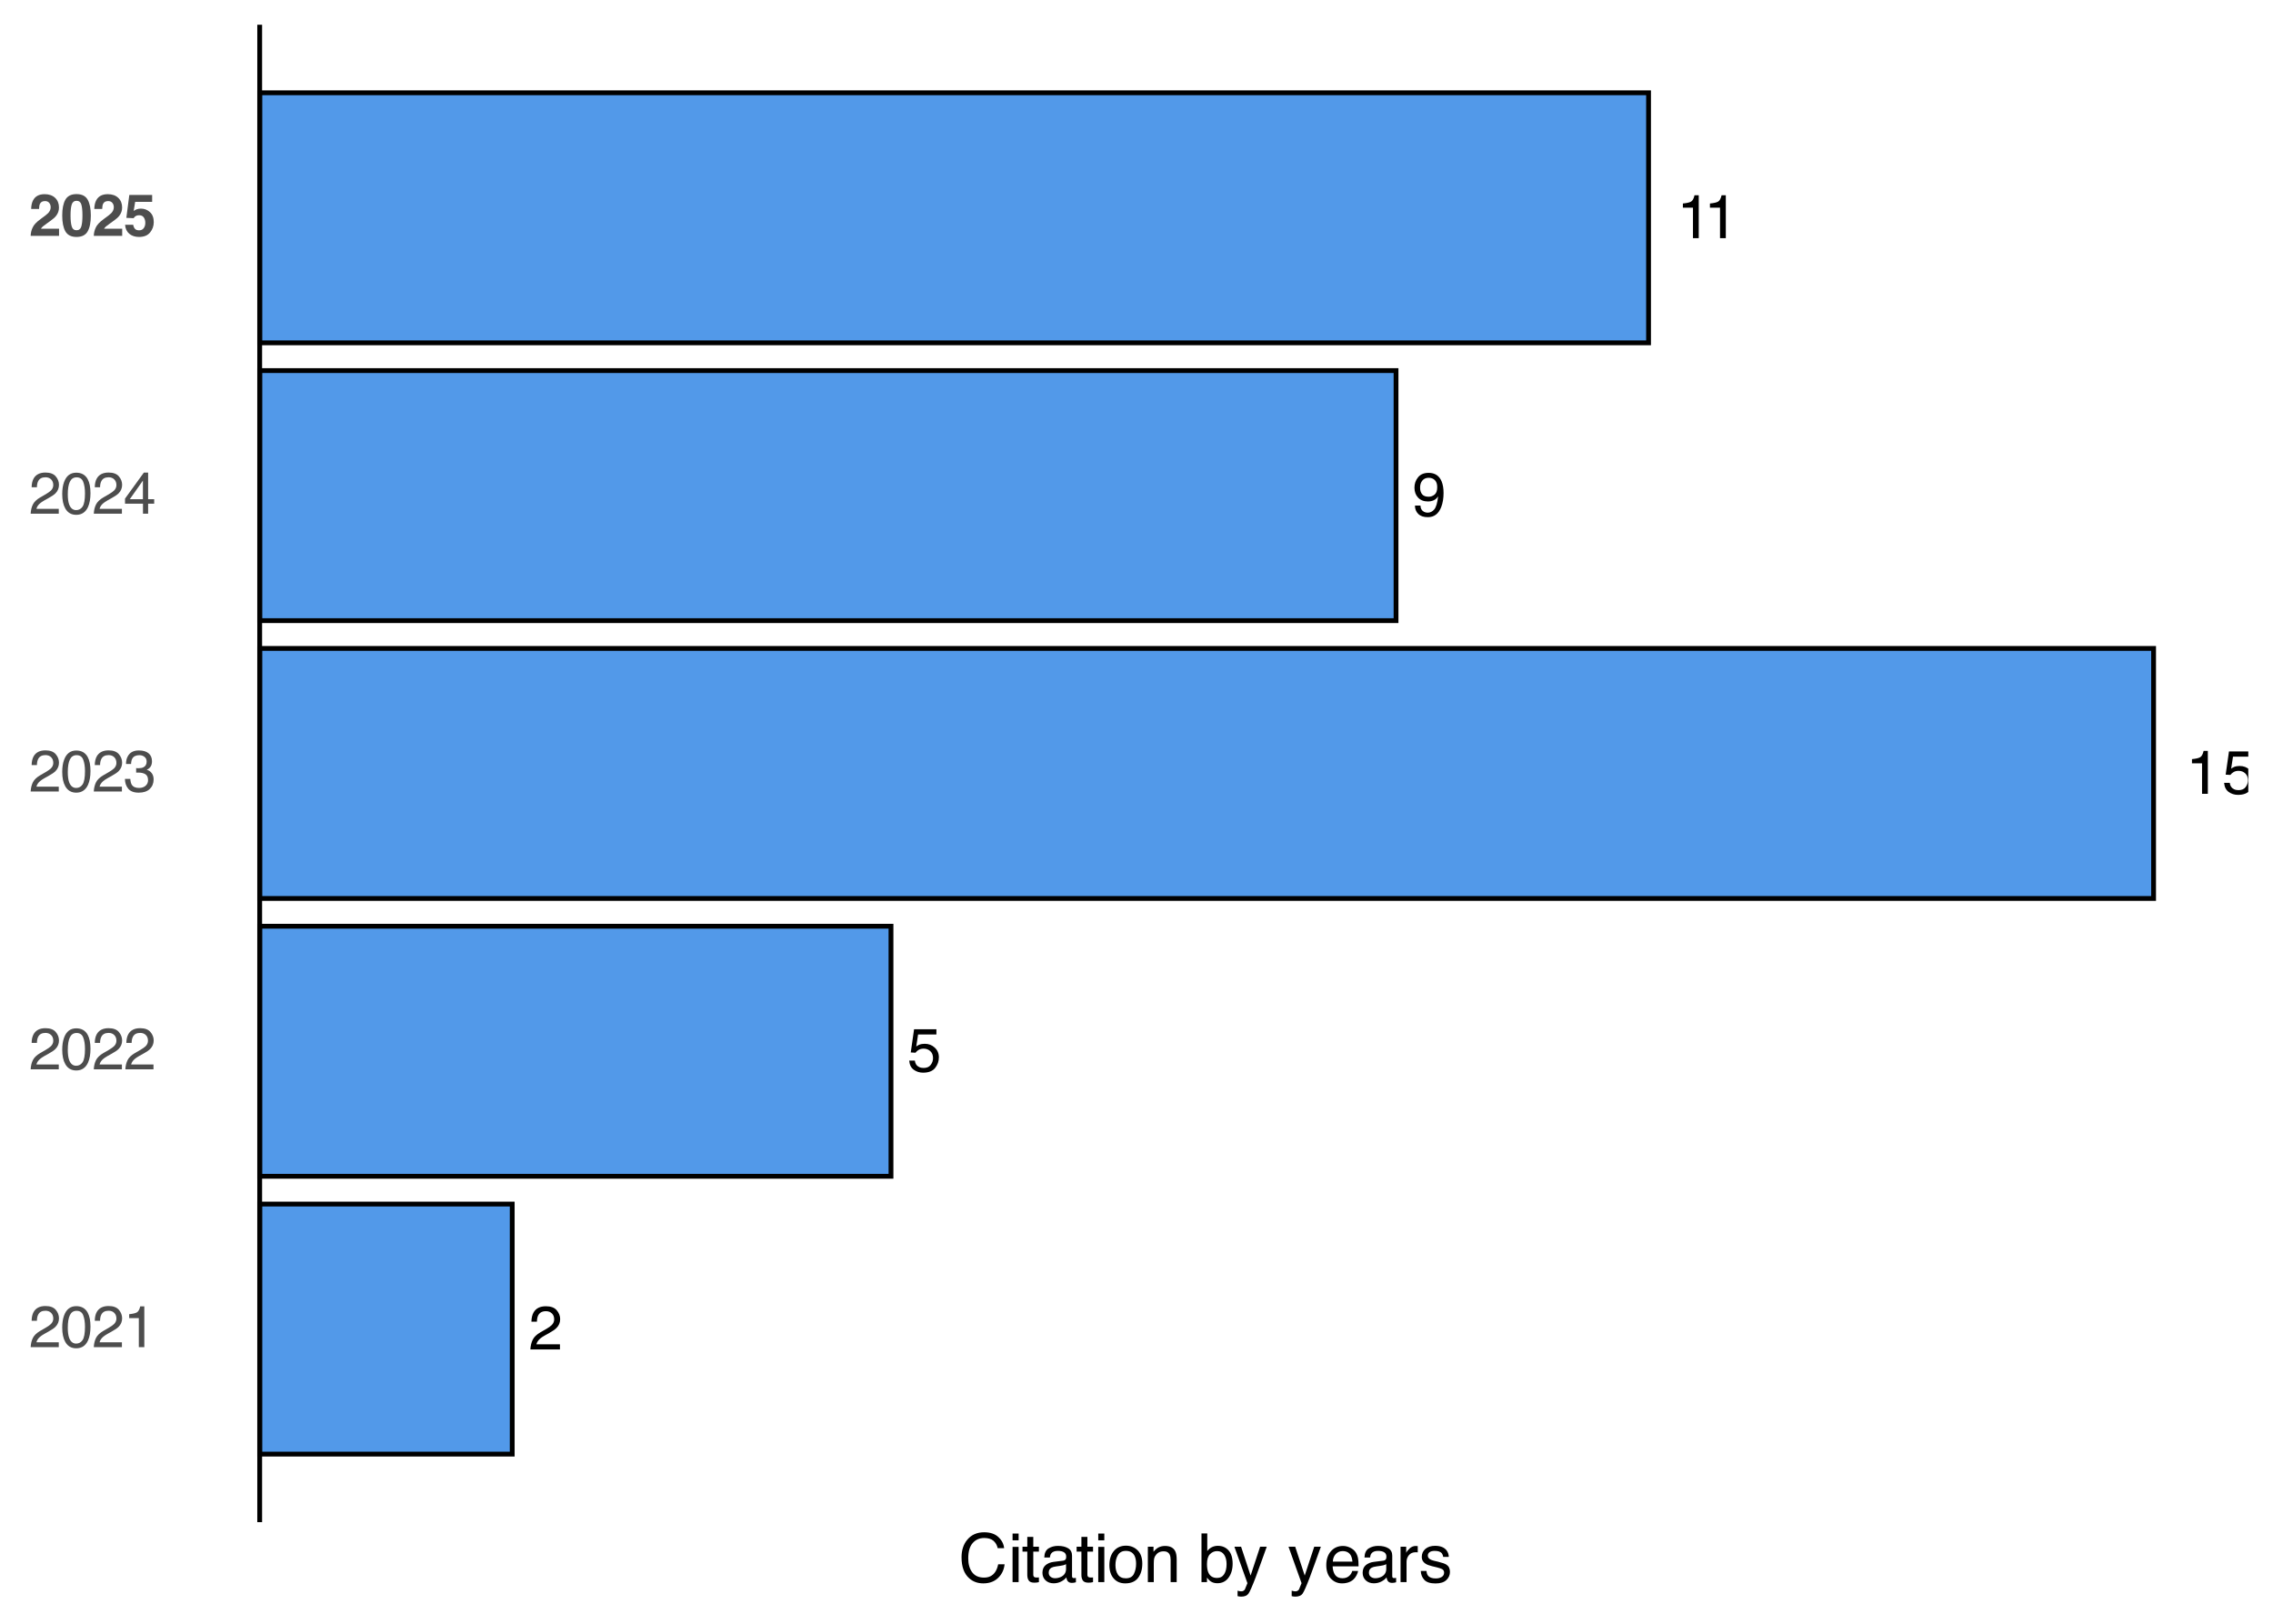
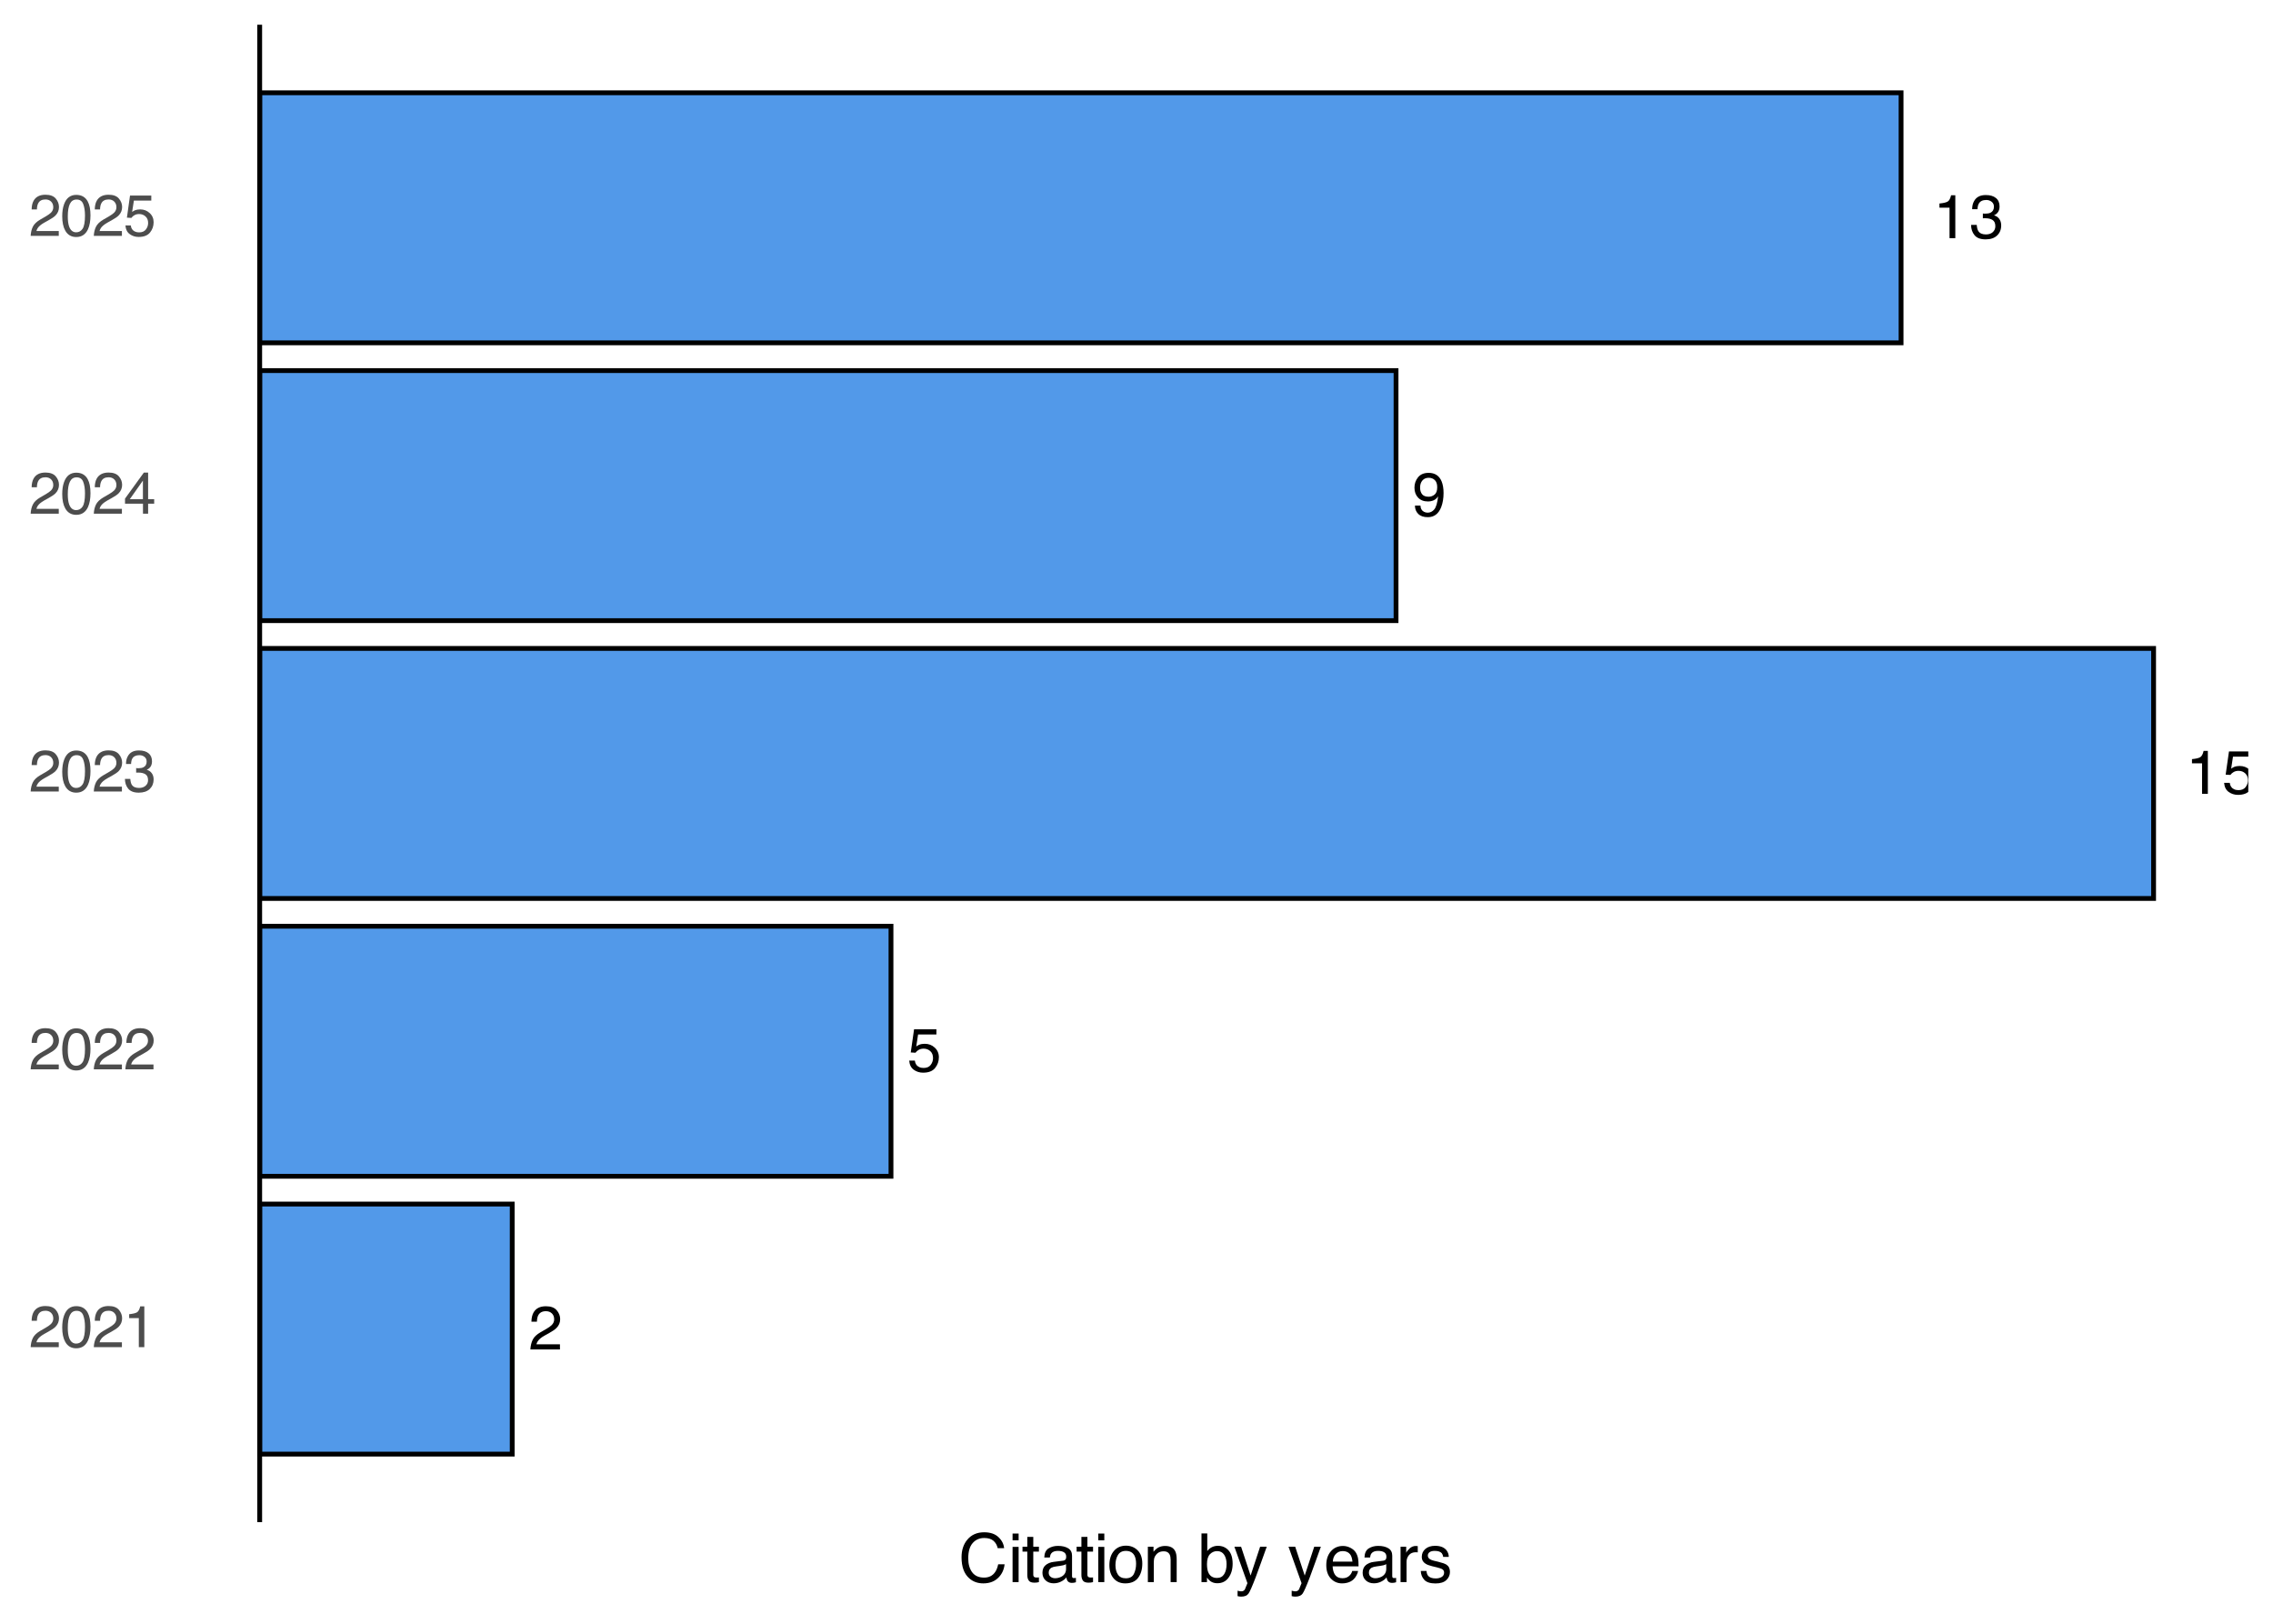
<svg xmlns="http://www.w3.org/2000/svg" xmlns:xlink="http://www.w3.org/1999/xlink" width="504" height="360" viewBox="0 0 504 360">
  <defs>
    <g>
      <g id="glyph-0-0">
        <path d="M 0.438 0 L 0.438 -9.797 L 8.219 -9.797 L 8.219 0 Z M 6.984 -1.234 L 6.984 -8.562 L 1.672 -8.562 L 1.672 -1.234 Z M 6.984 -1.234 " />
      </g>
      <g id="glyph-0-1">
        <path d="M 0.422 0 C 0.473 -0.82 0.645 -1.535 0.938 -2.141 C 1.227 -2.754 1.805 -3.312 2.672 -3.812 L 3.953 -4.547 C 4.523 -4.879 4.926 -5.164 5.156 -5.406 C 5.52 -5.77 5.703 -6.191 5.703 -6.672 C 5.703 -7.223 5.535 -7.66 5.203 -7.984 C 4.867 -8.316 4.426 -8.484 3.875 -8.484 C 3.051 -8.484 2.477 -8.172 2.156 -7.547 C 1.988 -7.211 1.895 -6.75 1.875 -6.156 L 0.656 -6.156 C 0.676 -6.988 0.832 -7.664 1.125 -8.188 C 1.645 -9.113 2.562 -9.578 3.875 -9.578 C 4.969 -9.578 5.766 -9.281 6.266 -8.688 C 6.773 -8.102 7.031 -7.445 7.031 -6.719 C 7.031 -5.957 6.758 -5.305 6.219 -4.766 C 5.906 -4.441 5.348 -4.055 4.547 -3.609 L 3.641 -3.109 C 3.203 -2.867 2.859 -2.641 2.609 -2.422 C 2.16 -2.035 1.879 -1.609 1.766 -1.141 L 6.984 -1.141 L 6.984 0 Z M 0.422 0 " />
      </g>
      <g id="glyph-0-2">
        <path d="M 1.688 -2.438 C 1.77 -1.75 2.086 -1.273 2.641 -1.016 C 2.922 -0.879 3.25 -0.812 3.625 -0.812 C 4.332 -0.812 4.859 -1.035 5.203 -1.484 C 5.547 -1.941 5.719 -2.445 5.719 -3 C 5.719 -3.664 5.516 -4.18 5.109 -4.547 C 4.703 -4.91 4.211 -5.094 3.641 -5.094 C 3.234 -5.094 2.879 -5.008 2.578 -4.844 C 2.285 -4.688 2.035 -4.469 1.828 -4.188 L 0.781 -4.25 L 1.516 -9.391 L 6.469 -9.391 L 6.469 -8.234 L 2.406 -8.234 L 2 -5.578 C 2.227 -5.742 2.441 -5.867 2.641 -5.953 C 2.992 -6.098 3.406 -6.172 3.875 -6.172 C 4.75 -6.172 5.488 -5.891 6.094 -5.328 C 6.707 -4.766 7.016 -4.051 7.016 -3.188 C 7.016 -2.281 6.734 -1.484 6.172 -0.797 C 5.617 -0.109 4.727 0.234 3.5 0.234 C 2.727 0.234 2.039 0.012 1.438 -0.422 C 0.844 -0.859 0.508 -1.531 0.438 -2.438 Z M 1.688 -2.438 " />
      </g>
      <g id="glyph-0-3">
        <path d="M 1.312 -6.766 L 1.312 -7.688 C 2.176 -7.77 2.781 -7.91 3.125 -8.109 C 3.469 -8.305 3.723 -8.773 3.891 -9.516 L 4.828 -9.516 L 4.828 0 L 3.547 0 L 3.547 -6.766 Z M 1.312 -6.766 " />
      </g>
      <g id="glyph-0-4">
        <path d="M 1.812 -2.312 C 1.844 -1.645 2.098 -1.188 2.578 -0.938 C 2.828 -0.801 3.102 -0.734 3.406 -0.734 C 3.977 -0.734 4.469 -0.973 4.875 -1.453 C 5.281 -1.93 5.566 -2.898 5.734 -4.359 C 5.461 -3.941 5.129 -3.645 4.734 -3.469 C 4.348 -3.301 3.926 -3.219 3.469 -3.219 C 2.551 -3.219 1.82 -3.504 1.281 -4.078 C 0.75 -4.648 0.484 -5.383 0.484 -6.281 C 0.484 -7.156 0.75 -7.922 1.281 -8.578 C 1.812 -9.234 2.594 -9.562 3.625 -9.562 C 5.008 -9.562 5.969 -8.938 6.5 -7.688 C 6.789 -6.988 6.938 -6.125 6.938 -5.094 C 6.938 -3.926 6.766 -2.891 6.422 -1.984 C 5.836 -0.484 4.848 0.266 3.453 0.266 C 2.516 0.266 1.801 0.02 1.312 -0.469 C 0.832 -0.957 0.594 -1.57 0.594 -2.312 Z M 3.641 -4.266 C 4.109 -4.266 4.539 -4.422 4.938 -4.734 C 5.332 -5.047 5.531 -5.594 5.531 -6.375 C 5.531 -7.082 5.352 -7.609 5 -7.953 C 4.645 -8.297 4.191 -8.469 3.641 -8.469 C 3.055 -8.469 2.594 -8.27 2.25 -7.875 C 1.906 -7.477 1.734 -6.953 1.734 -6.297 C 1.734 -5.68 1.883 -5.188 2.188 -4.812 C 2.488 -4.445 2.973 -4.266 3.641 -4.266 Z M 3.641 -4.266 " />
+       </g>
+       <g id="glyph-0-5">
+         <path d="M 3.547 0.266 C 2.422 0.266 1.602 -0.039 1.094 -0.656 C 0.582 -1.281 0.328 -2.039 0.328 -2.938 L 1.578 -2.938 C 1.629 -2.312 1.742 -1.863 1.922 -1.594 C 2.234 -1.082 2.797 -0.828 3.609 -0.828 C 4.242 -0.828 4.75 -0.992 5.125 -1.328 C 5.508 -1.672 5.703 -2.109 5.703 -2.641 C 5.703 -3.305 5.5 -3.77 5.094 -4.031 C 4.695 -4.289 4.141 -4.422 3.422 -4.422 C 3.348 -4.422 3.27 -4.422 3.188 -4.422 C 3.102 -4.422 3.02 -4.414 2.938 -4.406 L 2.938 -5.469 C 3.062 -5.457 3.164 -5.445 3.25 -5.438 C 3.332 -5.438 3.422 -5.438 3.516 -5.438 C 3.961 -5.438 4.332 -5.504 4.625 -5.641 C 5.133 -5.891 5.391 -6.336 5.391 -6.984 C 5.391 -7.453 5.219 -7.816 4.875 -8.078 C 4.539 -8.336 4.148 -8.469 3.703 -8.469 C 2.898 -8.469 2.348 -8.203 2.047 -7.672 C 1.867 -7.379 1.77 -6.961 1.75 -6.422 L 0.562 -6.422 C 0.562 -7.129 0.707 -7.734 1 -8.234 C 1.488 -9.117 2.348 -9.562 3.578 -9.562 C 4.547 -9.562 5.297 -9.344 5.828 -8.906 C 6.367 -8.477 6.641 -7.852 6.641 -7.031 C 6.641 -6.438 6.477 -5.957 6.156 -5.594 C 5.969 -5.375 5.719 -5.195 5.406 -5.062 C 5.906 -4.926 6.297 -4.66 6.578 -4.266 C 6.859 -3.879 7 -3.398 7 -2.828 C 7 -1.91 6.695 -1.164 6.094 -0.594 C 5.5 -0.02 4.648 0.266 3.547 0.266 Z M 3.547 0.266 " />
      </g>
      <g id="glyph-1-0">
        <path d="M 0.422 0 L 0.422 -9.328 L 7.828 -9.328 L 7.828 0 Z M 6.656 -1.172 L 6.656 -8.156 L 1.594 -8.156 L 1.594 -1.172 Z M 6.656 -1.172 " />
      </g>
      <g id="glyph-1-1">
        <path d="M 0.406 0 C 0.445 -0.781 0.609 -1.457 0.891 -2.031 C 1.172 -2.613 1.723 -3.145 2.547 -3.625 L 3.766 -4.328 C 4.305 -4.648 4.688 -4.922 4.906 -5.141 C 5.25 -5.492 5.422 -5.895 5.422 -6.344 C 5.422 -6.875 5.258 -7.297 4.938 -7.609 C 4.625 -7.922 4.207 -8.078 3.688 -8.078 C 2.895 -8.078 2.352 -7.781 2.062 -7.188 C 1.895 -6.863 1.805 -6.422 1.797 -5.859 L 0.625 -5.859 C 0.633 -6.648 0.781 -7.297 1.062 -7.797 C 1.562 -8.68 2.438 -9.125 3.688 -9.125 C 4.727 -9.125 5.488 -8.844 5.969 -8.281 C 6.445 -7.719 6.688 -7.094 6.688 -6.406 C 6.688 -5.676 6.43 -5.051 5.922 -4.531 C 5.629 -4.227 5.098 -3.863 4.328 -3.438 L 3.453 -2.953 C 3.047 -2.723 2.723 -2.504 2.484 -2.297 C 2.055 -1.93 1.789 -1.523 1.688 -1.078 L 6.641 -1.078 L 6.641 0 Z M 0.406 0 " />
      </g>
      <g id="glyph-1-2">
        <path d="M 3.516 -9.094 C 4.691 -9.094 5.539 -8.609 6.062 -7.641 C 6.469 -6.891 6.672 -5.863 6.672 -4.562 C 6.672 -3.32 6.488 -2.297 6.125 -1.484 C 5.594 -0.328 4.723 0.25 3.516 0.25 C 2.422 0.25 1.609 -0.223 1.078 -1.172 C 0.629 -1.961 0.406 -3.023 0.406 -4.359 C 0.406 -5.391 0.539 -6.273 0.812 -7.016 C 1.312 -8.398 2.211 -9.094 3.516 -9.094 Z M 3.5 -0.797 C 4.094 -0.797 4.566 -1.055 4.922 -1.578 C 5.273 -2.109 5.453 -3.086 5.453 -4.516 C 5.453 -5.547 5.32 -6.395 5.062 -7.062 C 4.812 -7.727 4.32 -8.062 3.594 -8.062 C 2.914 -8.062 2.422 -7.742 2.109 -7.109 C 1.797 -6.473 1.641 -5.539 1.641 -4.312 C 1.641 -3.383 1.738 -2.641 1.938 -2.078 C 2.25 -1.223 2.77 -0.797 3.5 -0.797 Z M 3.5 -0.797 " />
      </g>
      <g id="glyph-1-3">
        <path d="M 1.25 -6.438 L 1.25 -7.312 C 2.07 -7.395 2.645 -7.531 2.969 -7.719 C 3.289 -7.906 3.535 -8.348 3.703 -9.047 L 4.609 -9.047 L 4.609 0 L 3.391 0 L 3.391 -6.438 Z M 1.25 -6.438 " />
      </g>
      <g id="glyph-1-4">
        <path d="M 3.375 0.25 C 2.301 0.25 1.52 -0.047 1.031 -0.641 C 0.551 -1.234 0.312 -1.953 0.312 -2.797 L 1.5 -2.797 C 1.551 -2.203 1.66 -1.773 1.828 -1.516 C 2.129 -1.035 2.664 -0.797 3.438 -0.797 C 4.039 -0.797 4.523 -0.957 4.891 -1.281 C 5.254 -1.602 5.438 -2.016 5.438 -2.516 C 5.438 -3.141 5.242 -3.578 4.859 -3.828 C 4.473 -4.078 3.941 -4.203 3.266 -4.203 C 3.191 -4.203 3.113 -4.203 3.031 -4.203 C 2.945 -4.203 2.867 -4.203 2.797 -4.203 L 2.797 -5.203 C 2.91 -5.191 3.008 -5.18 3.094 -5.172 C 3.176 -5.172 3.266 -5.172 3.359 -5.172 C 3.785 -5.172 4.133 -5.238 4.406 -5.375 C 4.883 -5.613 5.125 -6.035 5.125 -6.641 C 5.125 -7.098 4.961 -7.445 4.641 -7.688 C 4.328 -7.938 3.953 -8.062 3.516 -8.062 C 2.754 -8.062 2.227 -7.805 1.938 -7.297 C 1.781 -7.016 1.691 -6.617 1.672 -6.109 L 0.547 -6.109 C 0.547 -6.785 0.68 -7.359 0.953 -7.828 C 1.41 -8.68 2.227 -9.109 3.406 -9.109 C 4.332 -9.109 5.047 -8.898 5.547 -8.484 C 6.055 -8.066 6.312 -7.469 6.312 -6.688 C 6.312 -6.133 6.16 -5.68 5.859 -5.328 C 5.68 -5.117 5.441 -4.953 5.141 -4.828 C 5.617 -4.691 5.992 -4.438 6.266 -4.062 C 6.535 -3.688 6.672 -3.227 6.672 -2.688 C 6.672 -1.82 6.383 -1.113 5.812 -0.562 C 5.238 -0.02 4.426 0.25 3.375 0.25 Z M 3.375 0.25 " />
      </g>
      <g id="glyph-1-5">
        <path d="M 4.297 -3.219 L 4.297 -7.344 L 1.391 -3.219 Z M 4.312 0 L 4.312 -2.219 L 0.328 -2.219 L 0.328 -3.344 L 4.5 -9.109 L 5.453 -9.109 L 5.453 -3.219 L 6.797 -3.219 L 6.797 -2.219 L 5.453 -2.219 L 5.453 0 Z M 4.312 0 " />
      </g>
+       <g id="glyph-1-6">
+         <path d="M 1.609 -2.312 C 1.68 -1.664 1.984 -1.219 2.516 -0.969 C 2.785 -0.844 3.098 -0.781 3.453 -0.781 C 4.129 -0.781 4.629 -0.992 4.953 -1.422 C 5.285 -1.848 5.453 -2.328 5.453 -2.859 C 5.453 -3.492 5.254 -3.984 4.859 -4.328 C 4.473 -4.672 4.008 -4.844 3.469 -4.844 C 3.07 -4.844 2.734 -4.766 2.453 -4.609 C 2.172 -4.461 1.93 -4.254 1.734 -3.984 L 0.75 -4.047 L 1.438 -8.938 L 6.156 -8.938 L 6.156 -7.828 L 2.297 -7.828 L 1.906 -5.312 C 2.125 -5.469 2.328 -5.586 2.516 -5.672 C 2.848 -5.805 3.238 -5.875 3.688 -5.875 C 4.52 -5.875 5.223 -5.602 5.797 -5.062 C 6.379 -4.531 6.672 -3.852 6.672 -3.031 C 6.672 -2.164 6.406 -1.406 5.875 -0.75 C 5.344 -0.094 4.5 0.234 3.344 0.234 C 2.602 0.234 1.945 0.023 1.375 -0.391 C 0.801 -0.805 0.484 -1.445 0.422 -2.312 Z M 1.609 -2.312 " />
+       </g>
      <g id="glyph-2-0">
-         <path d="M 0.984 -9.359 L 8.516 -9.359 L 8.516 0 L 0.984 0 Z M 7.344 -1.172 L 7.344 -8.188 L 2.141 -8.188 L 2.141 -1.172 Z M 7.344 -1.172 " />
+         <path d="M 0.484 0 L 0.484 -10.766 L 9.031 -10.766 L 9.031 0 Z M 7.672 -1.344 L 7.672 -9.406 L 1.828 -9.406 L 1.828 -1.344 Z M 7.672 -1.344 " />
      </g>
      <g id="glyph-2-1">
-         <path d="M 4.516 -7.328 C 4.305 -7.586 4 -7.719 3.594 -7.719 C 3.039 -7.719 2.664 -7.516 2.469 -7.109 C 2.352 -6.867 2.285 -6.488 2.266 -5.969 L 0.516 -5.969 C 0.535 -6.75 0.676 -7.383 0.938 -7.875 C 1.414 -8.789 2.27 -9.25 3.5 -9.25 C 4.477 -9.25 5.254 -8.977 5.828 -8.438 C 6.398 -7.895 6.688 -7.18 6.688 -6.297 C 6.688 -5.617 6.484 -5.016 6.078 -4.484 C 5.816 -4.129 5.379 -3.738 4.766 -3.312 L 4.047 -2.797 C 3.586 -2.473 3.273 -2.238 3.109 -2.094 C 2.941 -1.945 2.801 -1.781 2.688 -1.594 L 6.703 -1.594 L 6.703 0 L 0.406 0 C 0.426 -0.656 0.566 -1.258 0.828 -1.812 C 1.086 -2.426 1.695 -3.078 2.656 -3.766 C 3.488 -4.359 4.031 -4.785 4.281 -5.047 C 4.656 -5.441 4.844 -5.879 4.844 -6.359 C 4.844 -6.742 4.734 -7.066 4.516 -7.328 Z M 4.516 -7.328 " />
+         <path d="M 5.672 -11.047 C 7.035 -11.047 8.094 -10.688 8.844 -9.969 C 9.594 -9.258 10.008 -8.445 10.094 -7.531 L 8.672 -7.531 C 8.516 -8.219 8.195 -8.766 7.719 -9.172 C 7.238 -9.578 6.562 -9.781 5.688 -9.781 C 4.633 -9.781 3.781 -9.406 3.125 -8.656 C 2.469 -7.914 2.141 -6.781 2.141 -5.25 C 2.141 -3.988 2.43 -2.961 3.016 -2.172 C 3.609 -1.391 4.488 -1 5.656 -1 C 6.727 -1 7.547 -1.41 8.109 -2.234 C 8.41 -2.672 8.633 -3.242 8.781 -3.953 L 10.203 -3.953 C 10.078 -2.816 9.656 -1.867 8.938 -1.109 C 8.082 -0.18 6.93 0.281 5.484 0.281 C 4.234 0.281 3.188 -0.098 2.344 -0.859 C 1.219 -1.859 0.656 -3.406 0.656 -5.5 C 0.656 -7.082 1.078 -8.379 1.922 -9.391 C 2.828 -10.492 4.078 -11.047 5.672 -11.047 Z M 5.391 -11.047 Z M 5.391 -11.047 " />
      </g>
      <g id="glyph-2-2">
-         <path d="M 3.578 0.234 C 2.41 0.234 1.586 -0.176 1.109 -1 C 0.641 -1.82 0.406 -2.992 0.406 -4.516 C 0.406 -6.035 0.641 -7.207 1.109 -8.031 C 1.586 -8.852 2.41 -9.266 3.578 -9.266 C 4.754 -9.266 5.578 -8.852 6.047 -8.031 C 6.516 -7.207 6.75 -6.035 6.75 -4.516 C 6.75 -2.992 6.516 -1.82 6.047 -1 C 5.578 -0.176 4.754 0.234 3.578 0.234 Z M 4.641 -2.094 C 4.805 -2.645 4.891 -3.453 4.891 -4.516 C 4.891 -5.617 4.805 -6.438 4.641 -6.969 C 4.473 -7.508 4.117 -7.781 3.578 -7.781 C 3.047 -7.781 2.691 -7.508 2.516 -6.969 C 2.336 -6.438 2.25 -5.617 2.25 -4.516 C 2.25 -3.453 2.336 -2.641 2.516 -2.078 C 2.691 -1.523 3.047 -1.25 3.578 -1.25 C 4.117 -1.25 4.473 -1.531 4.641 -2.094 Z M 4.641 -2.094 " />
+         <path d="M 0.969 -7.812 L 2.312 -7.812 L 2.312 0 L 0.969 0 Z M 0.969 -10.766 L 2.312 -10.766 L 2.312 -9.266 L 0.969 -9.266 Z M 0.969 -10.766 " />
      </g>
      <g id="glyph-2-3">
-         <path d="M 3.469 -4.578 C 3.25 -4.578 3.055 -4.547 2.891 -4.484 C 2.609 -4.379 2.395 -4.191 2.25 -3.922 L 0.625 -4 L 1.281 -9.078 L 6.344 -9.078 L 6.344 -7.547 L 2.578 -7.547 L 2.25 -5.531 C 2.531 -5.719 2.75 -5.836 2.906 -5.891 C 3.164 -5.992 3.484 -6.047 3.859 -6.047 C 4.629 -6.047 5.297 -5.785 5.859 -5.266 C 6.422 -4.754 6.703 -4.016 6.703 -3.047 C 6.703 -2.191 6.43 -1.43 5.891 -0.766 C 5.348 -0.098 4.531 0.234 3.438 0.234 C 2.562 0.234 1.844 0 1.281 -0.469 C 0.719 -0.938 0.406 -1.602 0.344 -2.469 L 2.141 -2.469 C 2.211 -2.07 2.348 -1.766 2.547 -1.547 C 2.754 -1.336 3.055 -1.234 3.453 -1.234 C 3.898 -1.234 4.238 -1.391 4.469 -1.703 C 4.707 -2.016 4.828 -2.41 4.828 -2.891 C 4.828 -3.359 4.719 -3.754 4.5 -4.078 C 4.281 -4.41 3.938 -4.578 3.469 -4.578 Z M 3.469 -4.578 " />
-       </g>
-       <g id="glyph-3-0">
-         <path d="M 0.484 0 L 0.484 -10.766 L 9.031 -10.766 L 9.031 0 Z M 7.672 -1.344 L 7.672 -9.406 L 1.828 -9.406 L 1.828 -1.344 Z M 7.672 -1.344 " />
-       </g>
-       <g id="glyph-3-1">
-         <path d="M 5.672 -11.047 C 7.035 -11.047 8.094 -10.688 8.844 -9.969 C 9.594 -9.258 10.008 -8.445 10.094 -7.531 L 8.672 -7.531 C 8.516 -8.219 8.195 -8.766 7.719 -9.172 C 7.238 -9.578 6.562 -9.781 5.688 -9.781 C 4.633 -9.781 3.781 -9.406 3.125 -8.656 C 2.469 -7.914 2.141 -6.781 2.141 -5.25 C 2.141 -3.988 2.43 -2.961 3.016 -2.172 C 3.609 -1.391 4.488 -1 5.656 -1 C 6.727 -1 7.547 -1.41 8.109 -2.234 C 8.41 -2.672 8.633 -3.242 8.781 -3.953 L 10.203 -3.953 C 10.078 -2.816 9.656 -1.867 8.938 -1.109 C 8.082 -0.18 6.93 0.281 5.484 0.281 C 4.234 0.281 3.188 -0.098 2.344 -0.859 C 1.219 -1.859 0.656 -3.406 0.656 -5.5 C 0.656 -7.082 1.078 -8.379 1.922 -9.391 C 2.828 -10.492 4.078 -11.047 5.672 -11.047 Z M 5.391 -11.047 Z M 5.391 -11.047 " />
-       </g>
-       <g id="glyph-3-2">
-         <path d="M 0.969 -7.812 L 2.312 -7.812 L 2.312 0 L 0.969 0 Z M 0.969 -10.766 L 2.312 -10.766 L 2.312 -9.266 L 0.969 -9.266 Z M 0.969 -10.766 " />
-       </g>
-       <g id="glyph-3-3">
        <path d="M 1.234 -10.031 L 2.562 -10.031 L 2.562 -7.844 L 3.812 -7.844 L 3.812 -6.766 L 2.562 -6.766 L 2.562 -1.641 C 2.562 -1.367 2.656 -1.188 2.844 -1.094 C 2.945 -1.039 3.117 -1.016 3.359 -1.016 C 3.422 -1.016 3.488 -1.016 3.562 -1.016 C 3.633 -1.023 3.719 -1.035 3.812 -1.047 L 3.812 0 C 3.664 0.039 3.508 0.07 3.344 0.094 C 3.176 0.113 3 0.125 2.812 0.125 C 2.195 0.125 1.781 -0.031 1.562 -0.344 C 1.344 -0.664 1.234 -1.078 1.234 -1.578 L 1.234 -6.766 L 0.172 -6.766 L 0.172 -7.844 L 1.234 -7.844 Z M 1.234 -10.031 " />
      </g>
-       <g id="glyph-3-4">
+       <g id="glyph-2-4">
        <path d="M 1.984 -2.094 C 1.984 -1.707 2.117 -1.406 2.391 -1.188 C 2.672 -0.969 3.004 -0.859 3.391 -0.859 C 3.848 -0.859 4.297 -0.961 4.734 -1.172 C 5.461 -1.535 5.828 -2.125 5.828 -2.938 L 5.828 -3.984 C 5.672 -3.891 5.461 -3.805 5.203 -3.734 C 4.953 -3.672 4.703 -3.625 4.453 -3.594 L 3.656 -3.484 C 3.176 -3.422 2.816 -3.32 2.578 -3.188 C 2.18 -2.957 1.984 -2.594 1.984 -2.094 Z M 5.172 -4.75 C 5.473 -4.789 5.676 -4.922 5.781 -5.141 C 5.832 -5.254 5.859 -5.422 5.859 -5.641 C 5.859 -6.086 5.695 -6.41 5.375 -6.609 C 5.062 -6.816 4.609 -6.922 4.016 -6.922 C 3.328 -6.922 2.836 -6.734 2.547 -6.359 C 2.391 -6.16 2.285 -5.859 2.234 -5.453 L 1 -5.453 C 1.031 -6.422 1.344 -7.094 1.938 -7.469 C 2.539 -7.844 3.242 -8.031 4.047 -8.031 C 4.961 -8.031 5.711 -7.852 6.297 -7.5 C 6.867 -7.156 7.156 -6.609 7.156 -5.859 L 7.156 -1.344 C 7.156 -1.207 7.18 -1.098 7.234 -1.016 C 7.285 -0.93 7.406 -0.891 7.594 -0.891 C 7.645 -0.891 7.707 -0.895 7.781 -0.906 C 7.852 -0.914 7.93 -0.926 8.016 -0.938 L 8.016 0.031 C 7.816 0.094 7.66 0.129 7.547 0.141 C 7.441 0.16 7.297 0.172 7.109 0.172 C 6.66 0.172 6.332 0.008 6.125 -0.312 C 6.02 -0.488 5.941 -0.734 5.891 -1.047 C 5.629 -0.691 5.242 -0.383 4.734 -0.125 C 4.234 0.133 3.68 0.266 3.078 0.266 C 2.348 0.266 1.75 0.043 1.281 -0.391 C 0.82 -0.836 0.594 -1.395 0.594 -2.062 C 0.594 -2.789 0.82 -3.352 1.281 -3.75 C 1.738 -4.145 2.332 -4.391 3.062 -4.484 Z M 4.078 -8.031 Z M 4.078 -8.031 " />
      </g>
-       <g id="glyph-3-5">
+       <g id="glyph-2-5">
        <path d="M 4.078 -0.844 C 4.953 -0.844 5.551 -1.172 5.875 -1.828 C 6.195 -2.492 6.359 -3.234 6.359 -4.047 C 6.359 -4.785 6.242 -5.383 6.016 -5.844 C 5.641 -6.562 5 -6.922 4.094 -6.922 C 3.289 -6.922 2.703 -6.613 2.328 -6 C 1.961 -5.383 1.781 -4.641 1.781 -3.766 C 1.781 -2.93 1.961 -2.234 2.328 -1.672 C 2.703 -1.117 3.285 -0.844 4.078 -0.844 Z M 4.125 -8.078 C 5.133 -8.078 5.988 -7.738 6.688 -7.062 C 7.383 -6.383 7.734 -5.395 7.734 -4.094 C 7.734 -2.82 7.426 -1.773 6.812 -0.953 C 6.195 -0.129 5.242 0.281 3.953 0.281 C 2.879 0.281 2.023 -0.082 1.391 -0.812 C 0.754 -1.539 0.438 -2.52 0.438 -3.75 C 0.438 -5.07 0.77 -6.125 1.438 -6.906 C 2.102 -7.688 3 -8.078 4.125 -8.078 Z M 4.094 -8.031 Z M 4.094 -8.031 " />
      </g>
-       <g id="glyph-3-6">
+       <g id="glyph-2-6">
        <path d="M 0.969 -7.844 L 2.219 -7.844 L 2.219 -6.734 C 2.594 -7.191 2.984 -7.52 3.391 -7.719 C 3.805 -7.914 4.27 -8.016 4.781 -8.016 C 5.895 -8.016 6.645 -7.629 7.031 -6.859 C 7.25 -6.43 7.359 -5.82 7.359 -5.031 L 7.359 0 L 6.016 0 L 6.016 -4.938 C 6.016 -5.414 5.945 -5.801 5.812 -6.094 C 5.57 -6.582 5.145 -6.828 4.531 -6.828 C 4.219 -6.828 3.961 -6.797 3.766 -6.734 C 3.398 -6.629 3.082 -6.414 2.812 -6.094 C 2.594 -5.832 2.445 -5.562 2.375 -5.281 C 2.312 -5.008 2.281 -4.617 2.281 -4.109 L 2.281 0 L 0.969 0 Z M 4.062 -8.031 Z M 4.062 -8.031 " />
      </g>
-       <g id="glyph-3-7">
+       <g id="glyph-2-7">
</g>
-       <g id="glyph-3-8">
+       <g id="glyph-2-8">
        <path d="M 0.859 -10.797 L 2.141 -10.797 L 2.141 -6.891 C 2.43 -7.266 2.773 -7.551 3.172 -7.75 C 3.578 -7.945 4.016 -8.047 4.484 -8.047 C 5.461 -8.047 6.254 -7.707 6.859 -7.031 C 7.461 -6.363 7.766 -5.379 7.766 -4.078 C 7.766 -2.836 7.461 -1.805 6.859 -0.984 C 6.266 -0.16 5.438 0.25 4.375 0.25 C 3.781 0.25 3.273 0.102 2.859 -0.188 C 2.617 -0.352 2.359 -0.625 2.078 -1 L 2.078 0 L 0.859 0 Z M 4.297 -0.922 C 5.004 -0.922 5.535 -1.203 5.891 -1.766 C 6.242 -2.328 6.422 -3.07 6.422 -4 C 6.422 -4.832 6.242 -5.52 5.891 -6.062 C 5.535 -6.602 5.016 -6.875 4.328 -6.875 C 3.723 -6.875 3.195 -6.648 2.75 -6.203 C 2.301 -5.754 2.078 -5.02 2.078 -4 C 2.078 -3.27 2.164 -2.676 2.344 -2.219 C 2.695 -1.352 3.348 -0.922 4.297 -0.922 Z M 4.297 -0.922 " />
      </g>
-       <g id="glyph-3-9">
+       <g id="glyph-2-9">
        <path d="M 5.859 -7.844 L 7.328 -7.844 C 7.141 -7.344 6.727 -6.195 6.094 -4.406 C 5.613 -3.051 5.211 -1.953 4.891 -1.109 C 4.129 0.887 3.594 2.109 3.281 2.547 C 2.969 2.992 2.426 3.219 1.656 3.219 C 1.477 3.219 1.336 3.207 1.234 3.188 C 1.129 3.176 1.004 3.148 0.859 3.109 L 0.859 1.906 C 1.086 1.969 1.254 2.004 1.359 2.016 C 1.461 2.035 1.555 2.047 1.641 2.047 C 1.879 2.047 2.055 2.004 2.172 1.922 C 2.285 1.848 2.383 1.754 2.469 1.641 C 2.488 1.598 2.57 1.395 2.719 1.031 C 2.875 0.664 2.984 0.398 3.047 0.234 L 0.156 -7.844 L 1.641 -7.844 L 3.75 -1.453 Z M 3.75 -8.031 Z M 3.75 -8.031 " />
      </g>
-       <g id="glyph-3-10">
+       <g id="glyph-2-10">
        <path d="M 4.234 -8.016 C 4.785 -8.016 5.32 -7.883 5.844 -7.625 C 6.375 -7.363 6.773 -7.023 7.047 -6.609 C 7.305 -6.211 7.484 -5.754 7.578 -5.234 C 7.648 -4.867 7.688 -4.289 7.688 -3.5 L 1.938 -3.5 C 1.969 -2.707 2.156 -2.066 2.5 -1.578 C 2.852 -1.098 3.398 -0.859 4.141 -0.859 C 4.828 -0.859 5.375 -1.086 5.781 -1.547 C 6.02 -1.805 6.188 -2.113 6.281 -2.469 L 7.578 -2.469 C 7.547 -2.176 7.43 -1.852 7.234 -1.5 C 7.047 -1.145 6.832 -0.852 6.594 -0.625 C 6.188 -0.238 5.691 0.02 5.109 0.156 C 4.785 0.238 4.426 0.281 4.031 0.281 C 3.051 0.281 2.223 -0.07 1.547 -0.781 C 0.867 -1.5 0.531 -2.492 0.531 -3.766 C 0.531 -5.023 0.867 -6.047 1.547 -6.828 C 2.234 -7.617 3.129 -8.016 4.234 -8.016 Z M 6.328 -4.547 C 6.273 -5.117 6.156 -5.578 5.969 -5.922 C 5.602 -6.555 5 -6.875 4.156 -6.875 C 3.551 -6.875 3.039 -6.656 2.625 -6.219 C 2.219 -5.781 2.004 -5.223 1.984 -4.547 Z M 4.109 -8.031 Z M 4.109 -8.031 " />
      </g>
-       <g id="glyph-3-11">
+       <g id="glyph-2-11">
        <path d="M 1 -7.844 L 2.25 -7.844 L 2.25 -6.484 C 2.352 -6.754 2.602 -7.078 3 -7.453 C 3.406 -7.828 3.867 -8.016 4.391 -8.016 C 4.422 -8.016 4.461 -8.008 4.516 -8 C 4.578 -8 4.676 -7.992 4.812 -7.984 L 4.812 -6.594 C 4.738 -6.602 4.664 -6.609 4.594 -6.609 C 4.531 -6.617 4.461 -6.625 4.391 -6.625 C 3.723 -6.625 3.211 -6.41 2.859 -5.984 C 2.504 -5.555 2.328 -5.066 2.328 -4.516 L 2.328 0 L 1 0 Z M 1 -7.844 " />
      </g>
-       <g id="glyph-3-12">
+       <g id="glyph-2-12">
        <path d="M 1.75 -2.469 C 1.789 -2.02 1.898 -1.68 2.078 -1.453 C 2.41 -1.023 2.988 -0.812 3.812 -0.812 C 4.301 -0.812 4.727 -0.914 5.094 -1.125 C 5.469 -1.344 5.656 -1.672 5.656 -2.109 C 5.656 -2.453 5.504 -2.711 5.203 -2.891 C 5.016 -2.992 4.641 -3.117 4.078 -3.266 L 3.031 -3.516 C 2.363 -3.68 1.867 -3.867 1.547 -4.078 C 0.984 -4.43 0.703 -4.926 0.703 -5.562 C 0.703 -6.301 0.969 -6.898 1.5 -7.359 C 2.039 -7.816 2.758 -8.047 3.656 -8.047 C 4.844 -8.047 5.695 -7.703 6.219 -7.016 C 6.539 -6.566 6.695 -6.094 6.688 -5.594 L 5.453 -5.594 C 5.422 -5.883 5.316 -6.156 5.141 -6.406 C 4.836 -6.75 4.312 -6.922 3.562 -6.922 C 3.062 -6.922 2.68 -6.82 2.422 -6.625 C 2.172 -6.438 2.047 -6.188 2.047 -5.875 C 2.047 -5.539 2.211 -5.27 2.547 -5.062 C 2.742 -4.938 3.031 -4.828 3.406 -4.734 L 4.281 -4.531 C 5.227 -4.301 5.863 -4.078 6.188 -3.859 C 6.695 -3.523 6.953 -2.992 6.953 -2.266 C 6.953 -1.566 6.688 -0.961 6.156 -0.453 C 5.633 0.043 4.832 0.297 3.75 0.297 C 2.582 0.297 1.754 0.027 1.266 -0.5 C 0.773 -1.031 0.516 -1.688 0.484 -2.469 Z M 3.703 -8.031 Z M 3.703 -8.031 " />
      </g>
    </g>
    <clipPath id="clip-0">
      <path clip-rule="nonzero" d="M 486 166 L 498.52 166 L 498.52 177 L 486 177 Z M 486 166 " />
    </clipPath>
    <clipPath id="clip-1">
      <path clip-rule="nonzero" d="M 57 5.48 L 59 5.48 L 59 337.48 L 57 337.48 Z M 57 5.48 " />
    </clipPath>
  </defs>
  <rect x="-50.4" y="-36" width="604.8" height="432" fill="rgb(100%, 100%, 100%)" fill-opacity="1" />
  <path fill-rule="nonzero" fill="rgb(15.294%, 50.196%, 89.02%)" fill-opacity="0.8" stroke-width="1.067" stroke-linecap="butt" stroke-linejoin="miter" stroke="rgb(0%, 0%, 0%)" stroke-opacity="1" stroke-miterlimit="10" d="M 57.582 322.391 L 113.574 322.391 L 113.574 266.953 L 57.582 266.953 Z M 57.582 322.391 " />
  <path fill-rule="nonzero" fill="rgb(15.294%, 50.196%, 89.02%)" fill-opacity="0.8" stroke-width="1.067" stroke-linecap="butt" stroke-linejoin="miter" stroke="rgb(0%, 0%, 0%)" stroke-opacity="1" stroke-miterlimit="10" d="M 57.582 260.793 L 197.562 260.793 L 197.562 205.355 L 57.582 205.355 Z M 57.582 260.793 " />
  <path fill-rule="nonzero" fill="rgb(15.294%, 50.196%, 89.02%)" fill-opacity="0.8" stroke-width="1.067" stroke-linecap="butt" stroke-linejoin="miter" stroke="rgb(0%, 0%, 0%)" stroke-opacity="1" stroke-miterlimit="10" d="M 57.582 199.199 L 477.523 199.199 L 477.523 143.762 L 57.582 143.762 Z M 57.582 199.199 " />
  <path fill-rule="nonzero" fill="rgb(15.294%, 50.196%, 89.02%)" fill-opacity="0.8" stroke-width="1.067" stroke-linecap="butt" stroke-linejoin="miter" stroke="rgb(0%, 0%, 0%)" stroke-opacity="1" stroke-miterlimit="10" d="M 57.582 137.602 L 309.547 137.602 L 309.547 82.164 L 57.582 82.164 Z M 57.582 137.602 " />
-   <path fill-rule="nonzero" fill="rgb(15.294%, 50.196%, 89.02%)" fill-opacity="0.8" stroke-width="1.067" stroke-linecap="butt" stroke-linejoin="miter" stroke="rgb(0%, 0%, 0%)" stroke-opacity="1" stroke-miterlimit="10" d="M 57.582 76.008 L 365.539 76.008 L 365.539 20.57 L 57.582 20.57 Z M 57.582 76.008 " />
+   <path fill-rule="nonzero" fill="rgb(15.294%, 50.196%, 89.02%)" fill-opacity="0.8" stroke-width="1.067" stroke-linecap="butt" stroke-linejoin="miter" stroke="rgb(0%, 0%, 0%)" stroke-opacity="1" stroke-miterlimit="10" d="M 57.582 76.008 L 421.531 76.008 L 421.531 20.57 L 57.582 20.57 Z M 57.582 76.008 " />
  <g fill="rgb(0%, 0%, 0%)" fill-opacity="1">
    <use xlink:href="#glyph-0-1" x="117.176" y="299.188" />
  </g>
  <g fill="rgb(0%, 0%, 0%)" fill-opacity="1">
    <use xlink:href="#glyph-0-2" x="201.164" y="237.59" />
  </g>
  <g clip-path="url(#clip-0)">
    <g fill="rgb(0%, 0%, 0%)" fill-opacity="1">
      <use xlink:href="#glyph-0-3" x="484.723" y="175.996" />
      <use xlink:href="#glyph-0-2" x="492.723" y="175.996" />
    </g>
  </g>
  <g fill="rgb(0%, 0%, 0%)" fill-opacity="1">
    <use xlink:href="#glyph-0-4" x="313.148" y="114.398" />
  </g>
  <g fill="rgb(0%, 0%, 0%)" fill-opacity="1">
-     <use xlink:href="#glyph-0-3" x="371.84" y="52.805" />
-     <use xlink:href="#glyph-0-3" x="377.84" y="52.805" />
+     <use xlink:href="#glyph-0-3" x="428.73" y="52.805" />
+     <use xlink:href="#glyph-0-5" x="436.73" y="52.805" />
  </g>
  <g clip-path="url(#clip-1)">
    <path fill="none" stroke-width="1.067" stroke-linecap="butt" stroke-linejoin="round" stroke="rgb(0%, 0%, 0%)" stroke-opacity="1" stroke-miterlimit="10" d="M 57.582 337.48 L 57.582 5.48 " />
  </g>
  <g fill="rgb(30.196%, 30.196%, 30.196%)" fill-opacity="1">
    <use xlink:href="#glyph-1-1" x="6.391" y="298.683" />
    <use xlink:href="#glyph-1-2" x="13.391" y="298.683" />
    <use xlink:href="#glyph-1-1" x="20.391" y="298.683" />
    <use xlink:href="#glyph-1-3" x="27.391" y="298.683" />
  </g>
  <g fill="rgb(30.196%, 30.196%, 30.196%)" fill-opacity="1">
    <use xlink:href="#glyph-1-1" x="6.391" y="237.085" />
    <use xlink:href="#glyph-1-2" x="13.391" y="237.085" />
    <use xlink:href="#glyph-1-1" x="20.391" y="237.085" />
    <use xlink:href="#glyph-1-1" x="27.391" y="237.085" />
  </g>
  <g fill="rgb(30.196%, 30.196%, 30.196%)" fill-opacity="1">
    <use xlink:href="#glyph-1-1" x="6.391" y="175.491" />
    <use xlink:href="#glyph-1-2" x="13.391" y="175.491" />
    <use xlink:href="#glyph-1-1" x="20.391" y="175.491" />
    <use xlink:href="#glyph-1-4" x="27.391" y="175.491" />
  </g>
  <g fill="rgb(30.196%, 30.196%, 30.196%)" fill-opacity="1">
    <use xlink:href="#glyph-1-1" x="6.391" y="113.894" />
    <use xlink:href="#glyph-1-2" x="13.391" y="113.894" />
    <use xlink:href="#glyph-1-1" x="20.391" y="113.894" />
    <use xlink:href="#glyph-1-5" x="27.391" y="113.894" />
  </g>
  <g fill="rgb(30.196%, 30.196%, 30.196%)" fill-opacity="1">
-     <use xlink:href="#glyph-2-1" x="6.391" y="52.3" />
-     <use xlink:href="#glyph-2-2" x="13.391" y="52.3" />
-     <use xlink:href="#glyph-2-1" x="20.391" y="52.3" />
-     <use xlink:href="#glyph-2-3" x="27.391" y="52.3" />
+     <use xlink:href="#glyph-1-1" x="6.391" y="52.3" />
+     <use xlink:href="#glyph-1-2" x="13.391" y="52.3" />
+     <use xlink:href="#glyph-1-1" x="20.391" y="52.3" />
+     <use xlink:href="#glyph-1-6" x="27.391" y="52.3" />
  </g>
  <g fill="rgb(0%, 0%, 0%)" fill-opacity="1">
-     <use xlink:href="#glyph-3-1" x="212.551" y="350.77" />
-     <use xlink:href="#glyph-3-2" x="223.551" y="350.77" />
-     <use xlink:href="#glyph-3-3" x="226.551" y="350.77" />
-     <use xlink:href="#glyph-3-4" x="230.551" y="350.77" />
-     <use xlink:href="#glyph-3-3" x="238.551" y="350.77" />
-     <use xlink:href="#glyph-3-2" x="242.551" y="350.77" />
-     <use xlink:href="#glyph-3-5" x="245.551" y="350.77" />
-     <use xlink:href="#glyph-3-6" x="253.551" y="350.77" />
-     <use xlink:href="#glyph-3-7" x="261.551" y="350.77" />
-     <use xlink:href="#glyph-3-8" x="265.551" y="350.77" />
-     <use xlink:href="#glyph-3-9" x="273.551" y="350.77" />
-     <use xlink:href="#glyph-3-7" x="281.551" y="350.77" />
-     <use xlink:href="#glyph-3-9" x="285.551" y="350.77" />
-     <use xlink:href="#glyph-3-10" x="293.551" y="350.77" />
-     <use xlink:href="#glyph-3-4" x="301.551" y="350.77" />
-     <use xlink:href="#glyph-3-11" x="309.551" y="350.77" />
-     <use xlink:href="#glyph-3-12" x="314.551" y="350.77" />
+     <use xlink:href="#glyph-2-1" x="212.551" y="350.77" />
+     <use xlink:href="#glyph-2-2" x="223.551" y="350.77" />
+     <use xlink:href="#glyph-2-3" x="226.551" y="350.77" />
+     <use xlink:href="#glyph-2-4" x="230.551" y="350.77" />
+     <use xlink:href="#glyph-2-3" x="238.551" y="350.77" />
+     <use xlink:href="#glyph-2-2" x="242.551" y="350.77" />
+     <use xlink:href="#glyph-2-5" x="245.551" y="350.77" />
+     <use xlink:href="#glyph-2-6" x="253.551" y="350.77" />
+     <use xlink:href="#glyph-2-7" x="261.551" y="350.77" />
+     <use xlink:href="#glyph-2-8" x="265.551" y="350.77" />
+     <use xlink:href="#glyph-2-9" x="273.551" y="350.77" />
+     <use xlink:href="#glyph-2-7" x="281.551" y="350.77" />
+     <use xlink:href="#glyph-2-9" x="285.551" y="350.77" />
+     <use xlink:href="#glyph-2-10" x="293.551" y="350.77" />
+     <use xlink:href="#glyph-2-4" x="301.551" y="350.77" />
+     <use xlink:href="#glyph-2-11" x="309.551" y="350.77" />
+     <use xlink:href="#glyph-2-12" x="314.551" y="350.77" />
  </g>
</svg>
